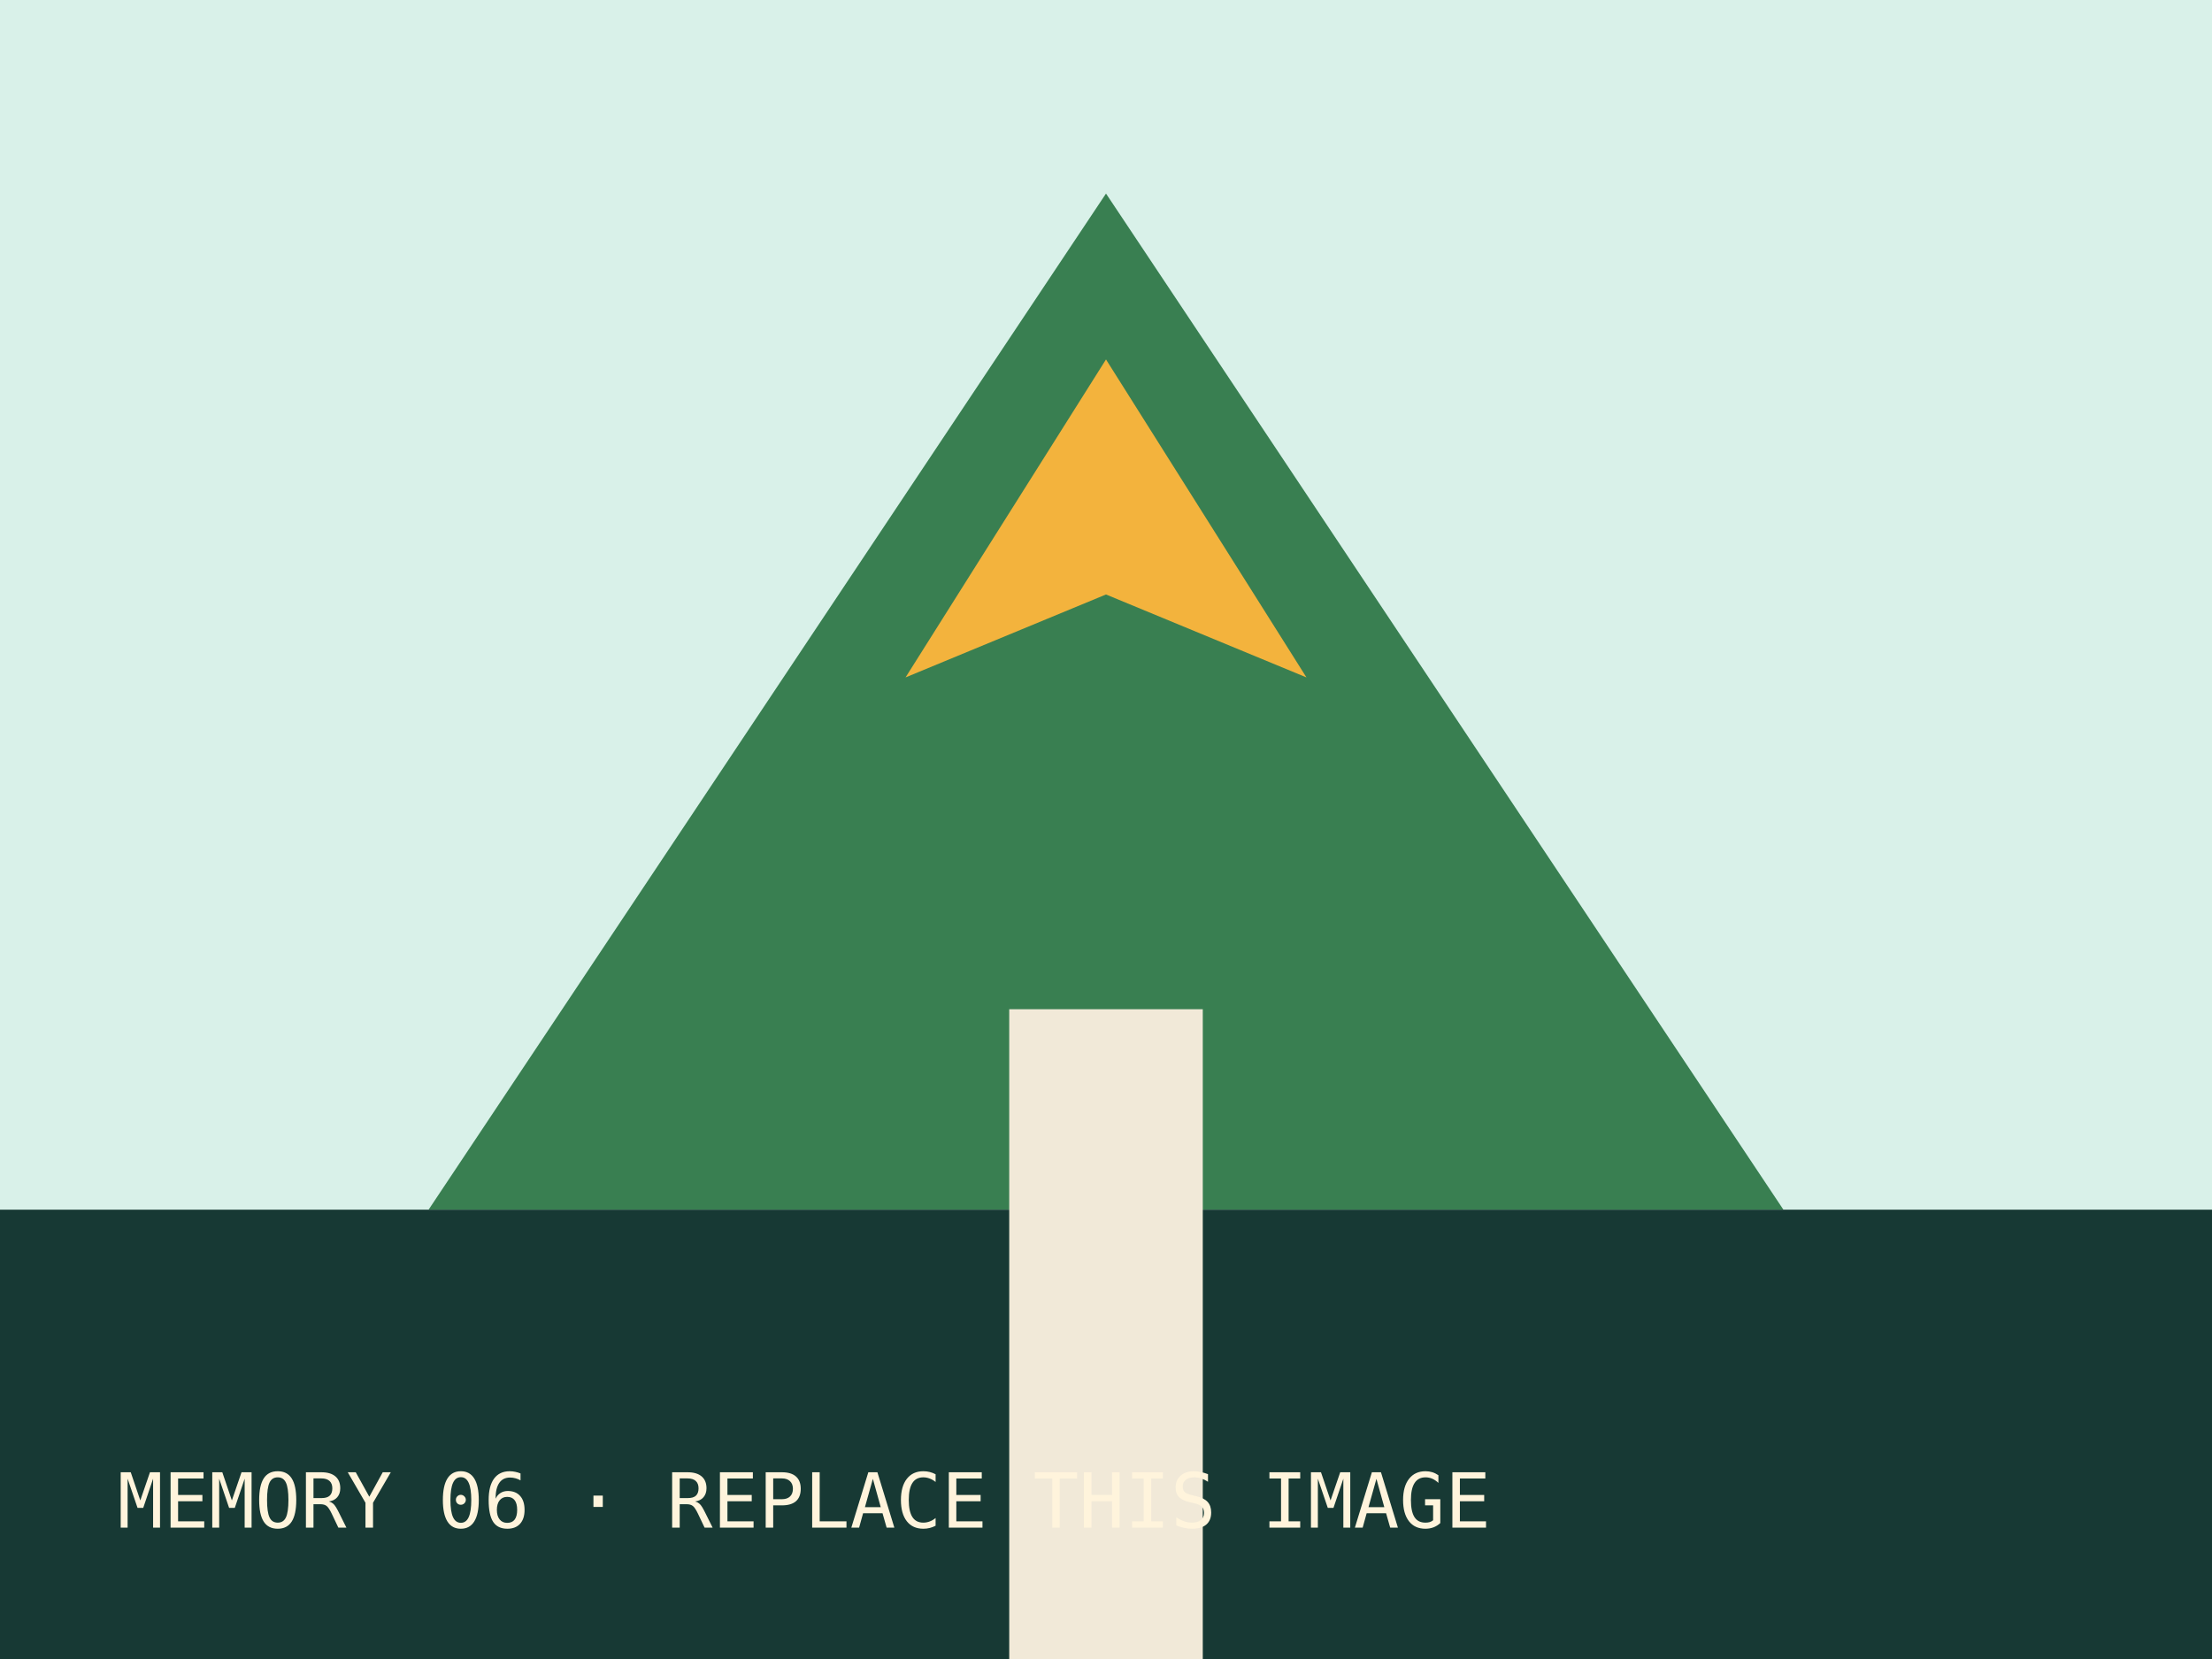
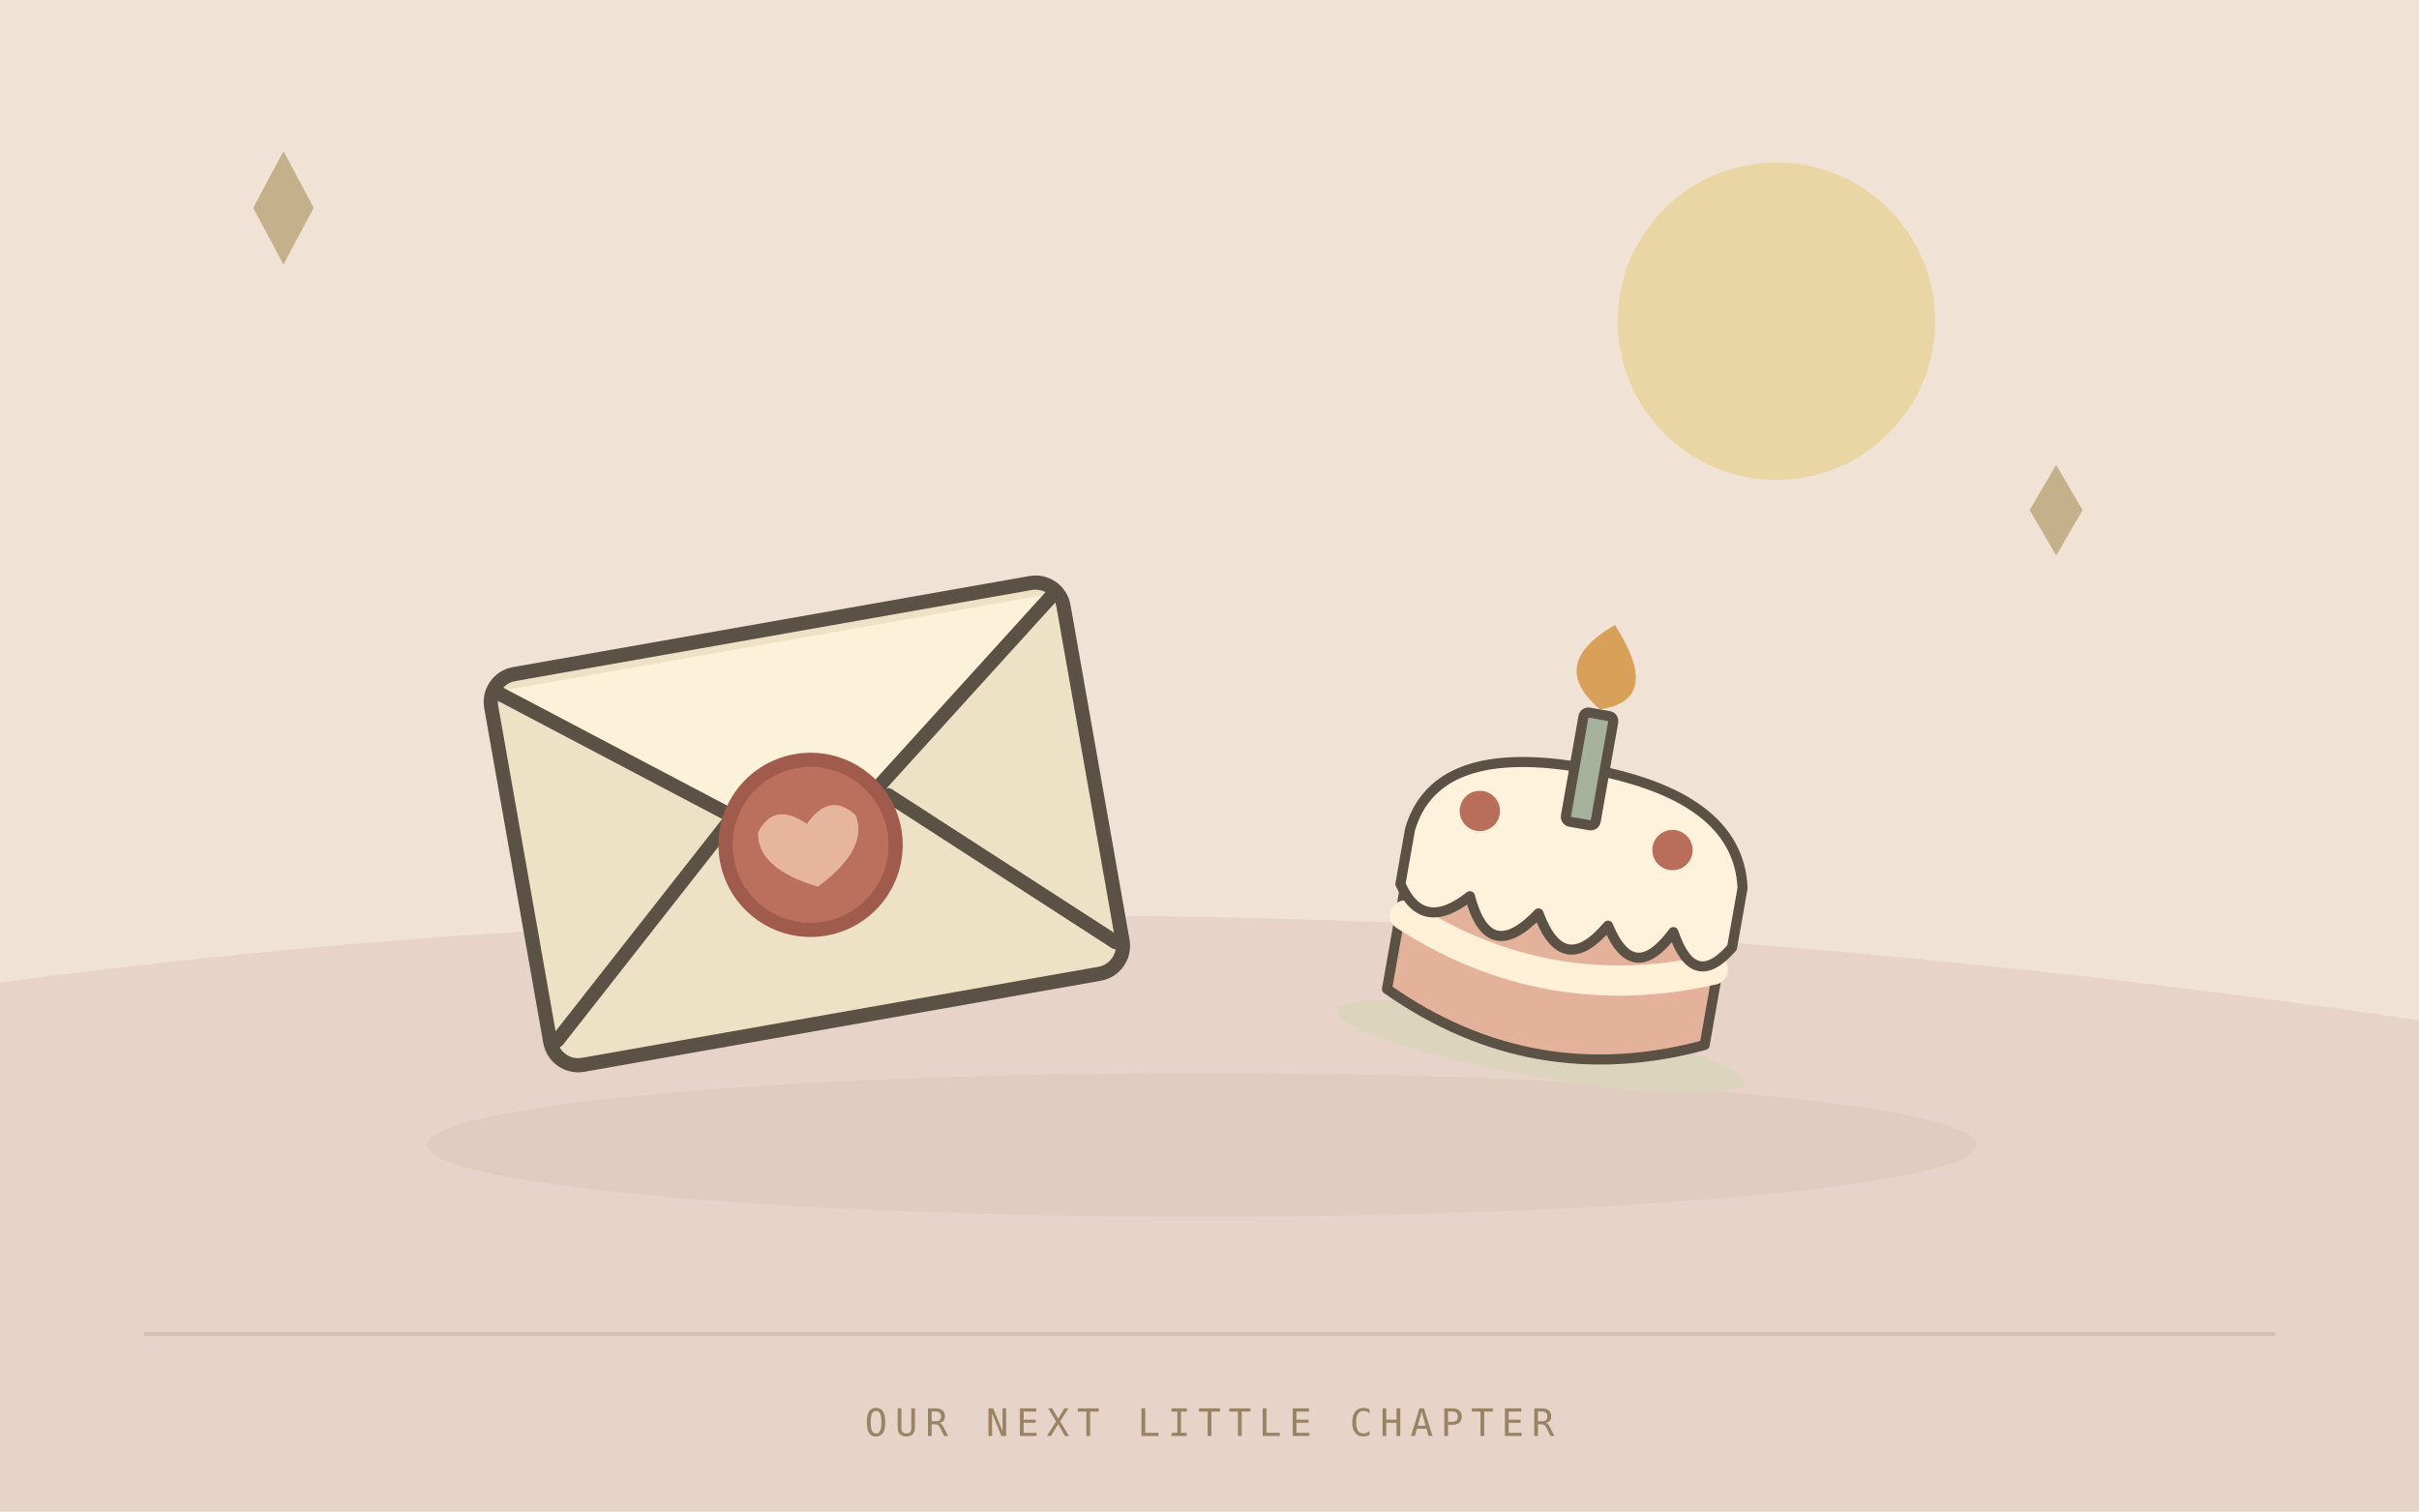
- <svg xmlns="http://www.w3.org/2000/svg" viewBox="0 0 640 480" role="img" aria-labelledby="title">
-   <rect width="640" height="480" fill="#d9f1e9" />
-   <path d="M320 56 516 350H124Z" fill="#397f51" />
-   <path d="m320 104 58 92-58-24-58 24Z" fill="#f3b33d" />
-   <path d="M0 350h640v130H0Z" fill="#173934" />
-   <path d="M292 480V292h56v188Z" fill="#f1e9d8" />
-   <text x="34" y="442" fill="#fff4dc" font-family="monospace" font-size="22">MEMORY 06 · REPLACE THIS IMAGE</text>
+ <svg xmlns="http://www.w3.org/2000/svg" viewBox="0 0 640 400" role="img" aria-labelledby="title">
+   <rect width="640" height="400" fill="#f0e3d6" />
+   <circle cx="470" cy="85" r="42" fill="#ead6a5" />
+   <path d="m67 55 8-15 8 15-8 15Zm470 80 7-12 7 12-7 12Z" fill="#c4b08a" />
+   <path d="M0 260Q300 220 640 270v130H0Z" fill="#e7d3c8" />
+   <ellipse cx="318" cy="303" rx="205" ry="19" fill="#9e8c6d" opacity=".09" />
+   <g transform="translate(100 100) rotate(-10 112.5 112.5)">
+     <svg x="0" y="0" width="225" height="225" class="" viewBox="0 0 120 110" fill="none" stroke="#5c5145" stroke-width="2" stroke-linecap="round" stroke-linejoin="round" aria-hidden="true">
+       <rect x="19" y="30" width="82" height="56" rx="4" fill="#ede1c6" />
+       <path d="m20 82 29-26m51 26L72 56" fill="none" />
+       <path d="m20 32 40 31 40-31" fill="#fcf1d9" />
+       <circle cx="60" cy="61" r="12" fill="#ba705c" stroke="#a15b4d" />
+       <path d="M53 58q3-4 7 0 4-4 7 0 1 5-7 9-8-4-7-9" fill="#e7b49d" stroke="none" />
+     </svg>
+   </g>
+   <g transform="translate(335 155) rotate(10 80 80)">
+     <svg x="0" y="0" width="160" height="160" class="" viewBox="0 0 120 110" fill="none" stroke="#5c5145" stroke-width="2" stroke-linecap="round" stroke-linejoin="round" aria-hidden="true">
+       <ellipse cx="60" cy="87" rx="41" ry="6" fill="#ddd4be" stroke="none" />
+       <path d="M28 50h64v31q-32 15-64 0Z" fill="#e4b29a" />
+       <path d="M29 66q31 13 62 0" stroke="#fff0d7" stroke-width="6" />
+       <path d="M27 49q2-18 32-18 31 0 35 18v12q-6 10-12-1-6 12-13 1-7 12-14 0-8 12-14-1-8 9-14 0Z" fill="#fff2dd" />
+       <rect x="57" y="20" width="6" height="22" rx="1" fill="#a5b19a" />
+       <path d="M60 19q-12-7 0-17 12 13 0 17" fill="#d8a059" stroke="none" />
+       <circle cx="40" cy="43" r="4" fill="#b86e59" stroke="none" />
+       <circle cx="79" cy="44" r="4" fill="#b86e59" stroke="none" />
+     </svg>
+   </g>
+   <path d="M38 353h564" stroke="#ae9876" stroke-opacity=".3" />
+   <text x="320" y="380" text-anchor="middle" fill="#9a8365" font-family="monospace" font-size="10" letter-spacing="2">OUR NEXT LITTLE CHAPTER</text>
</svg>
